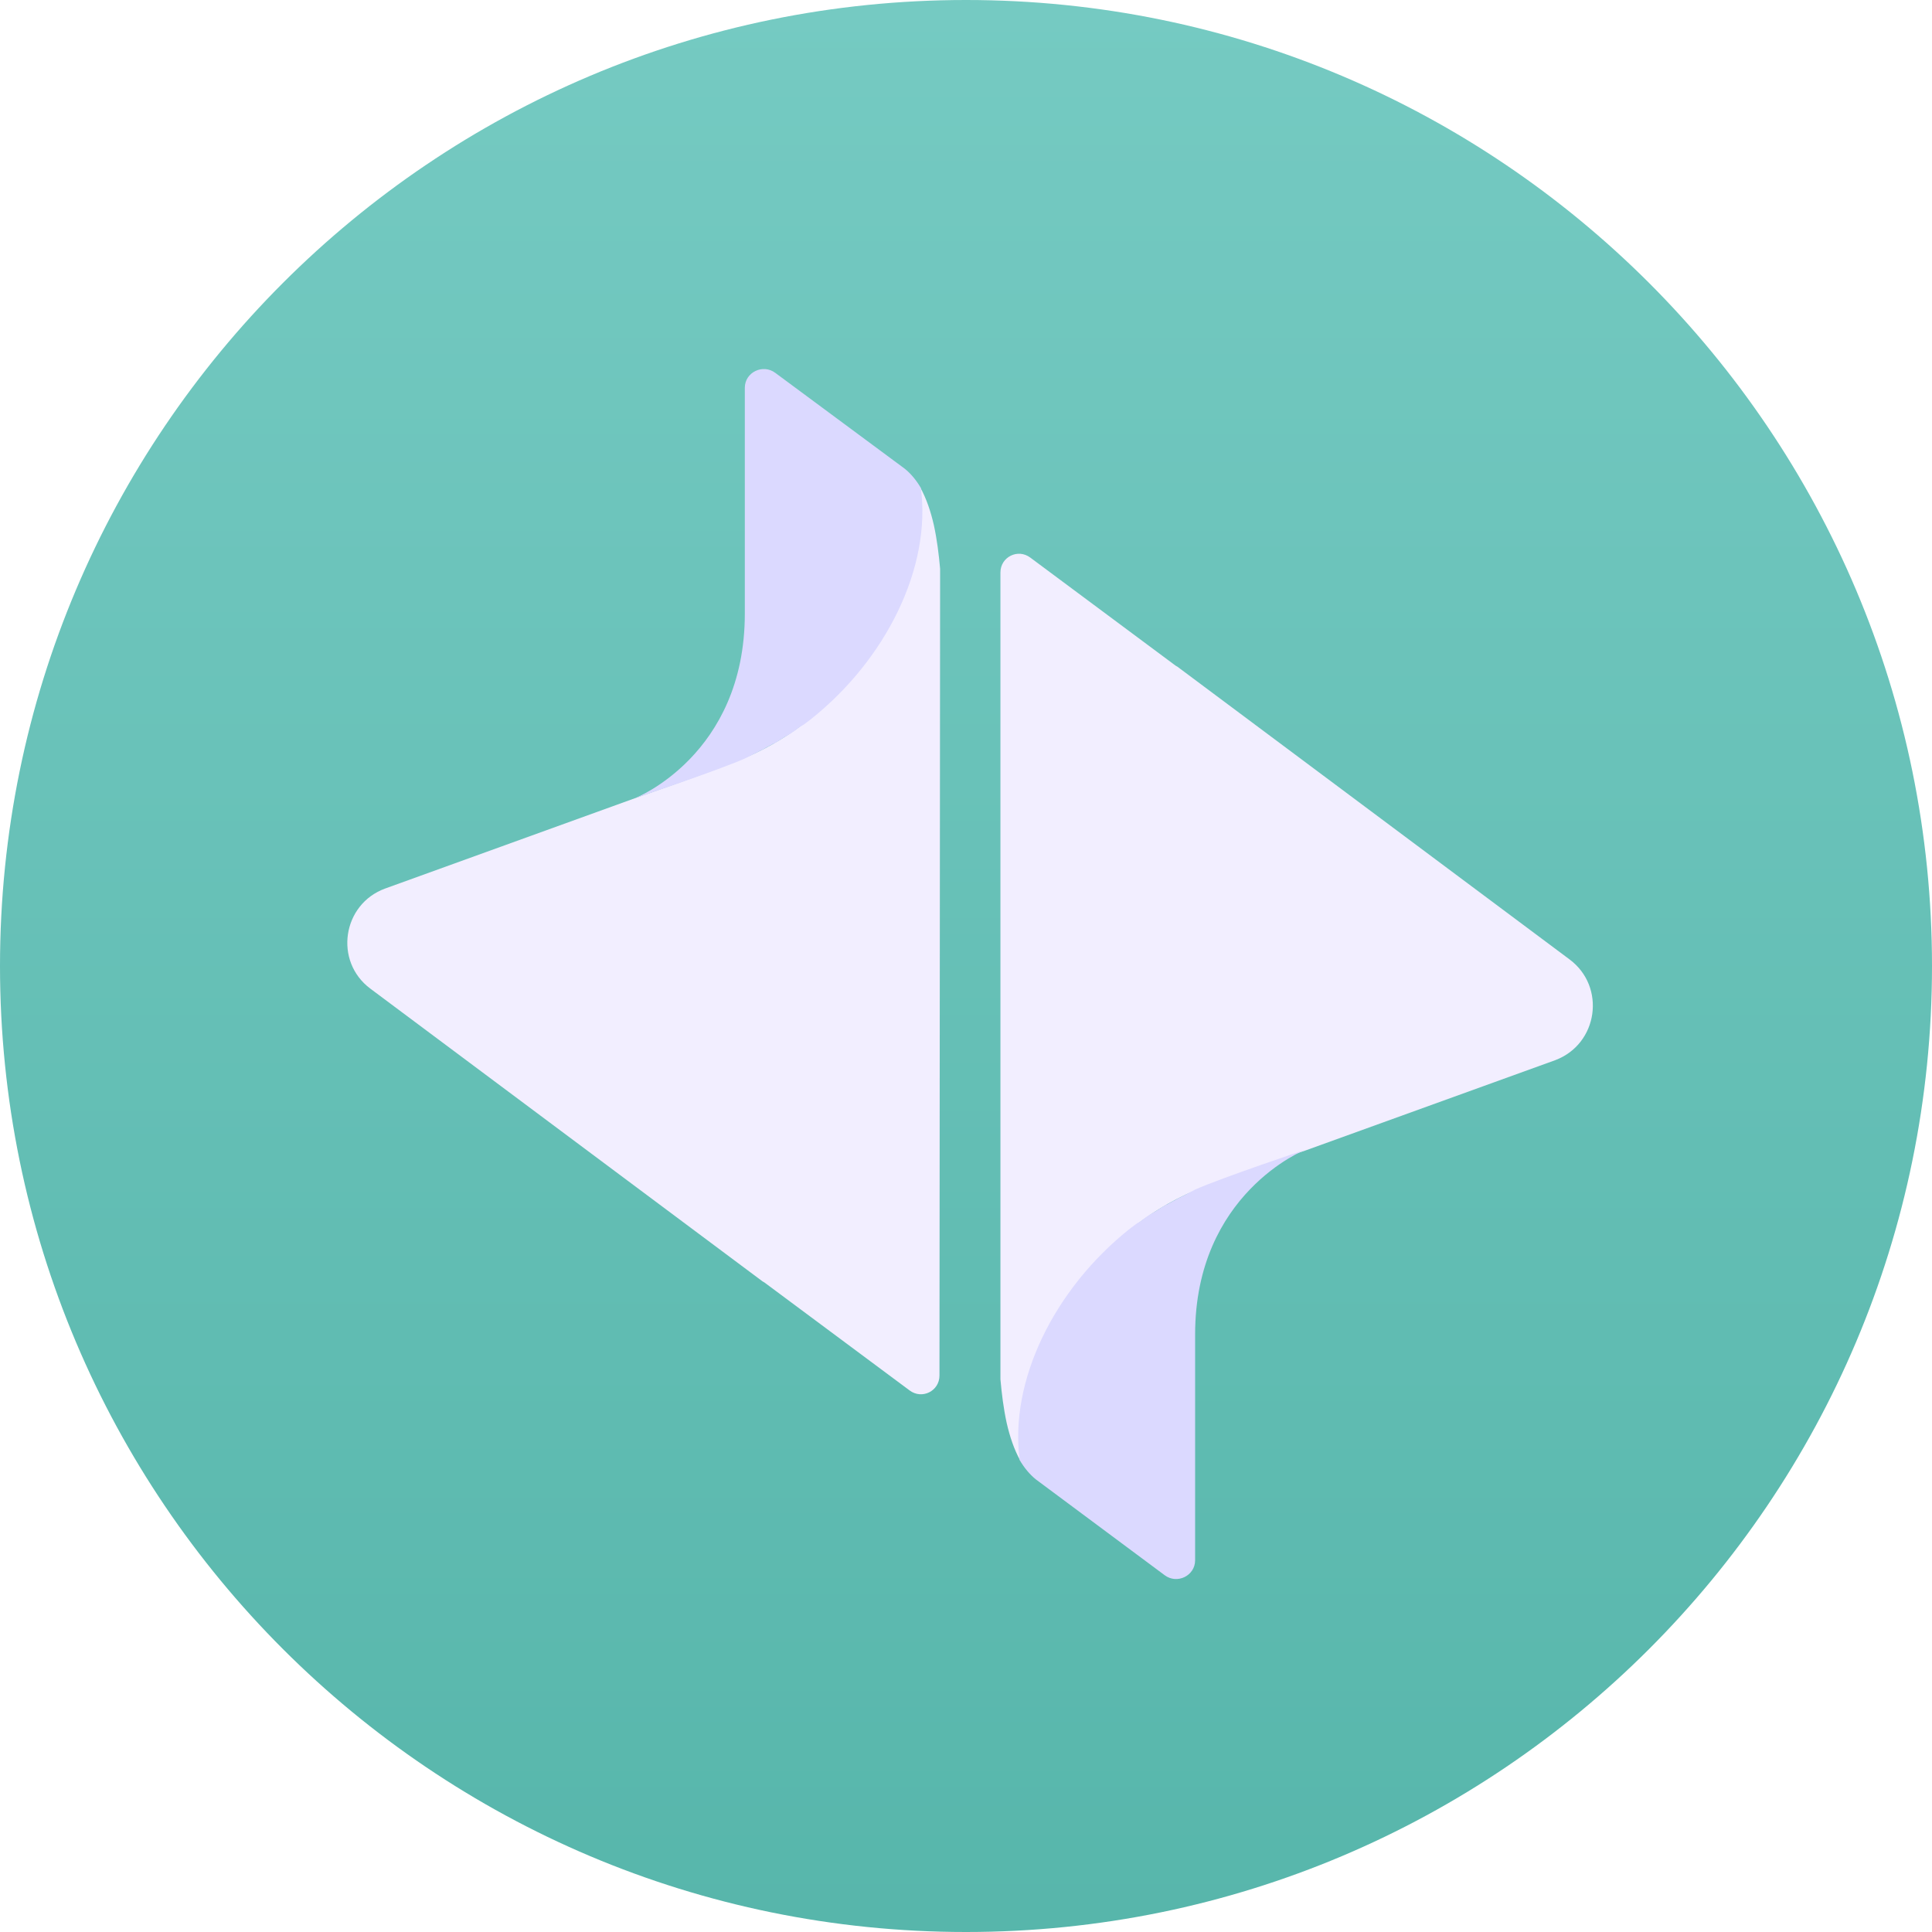
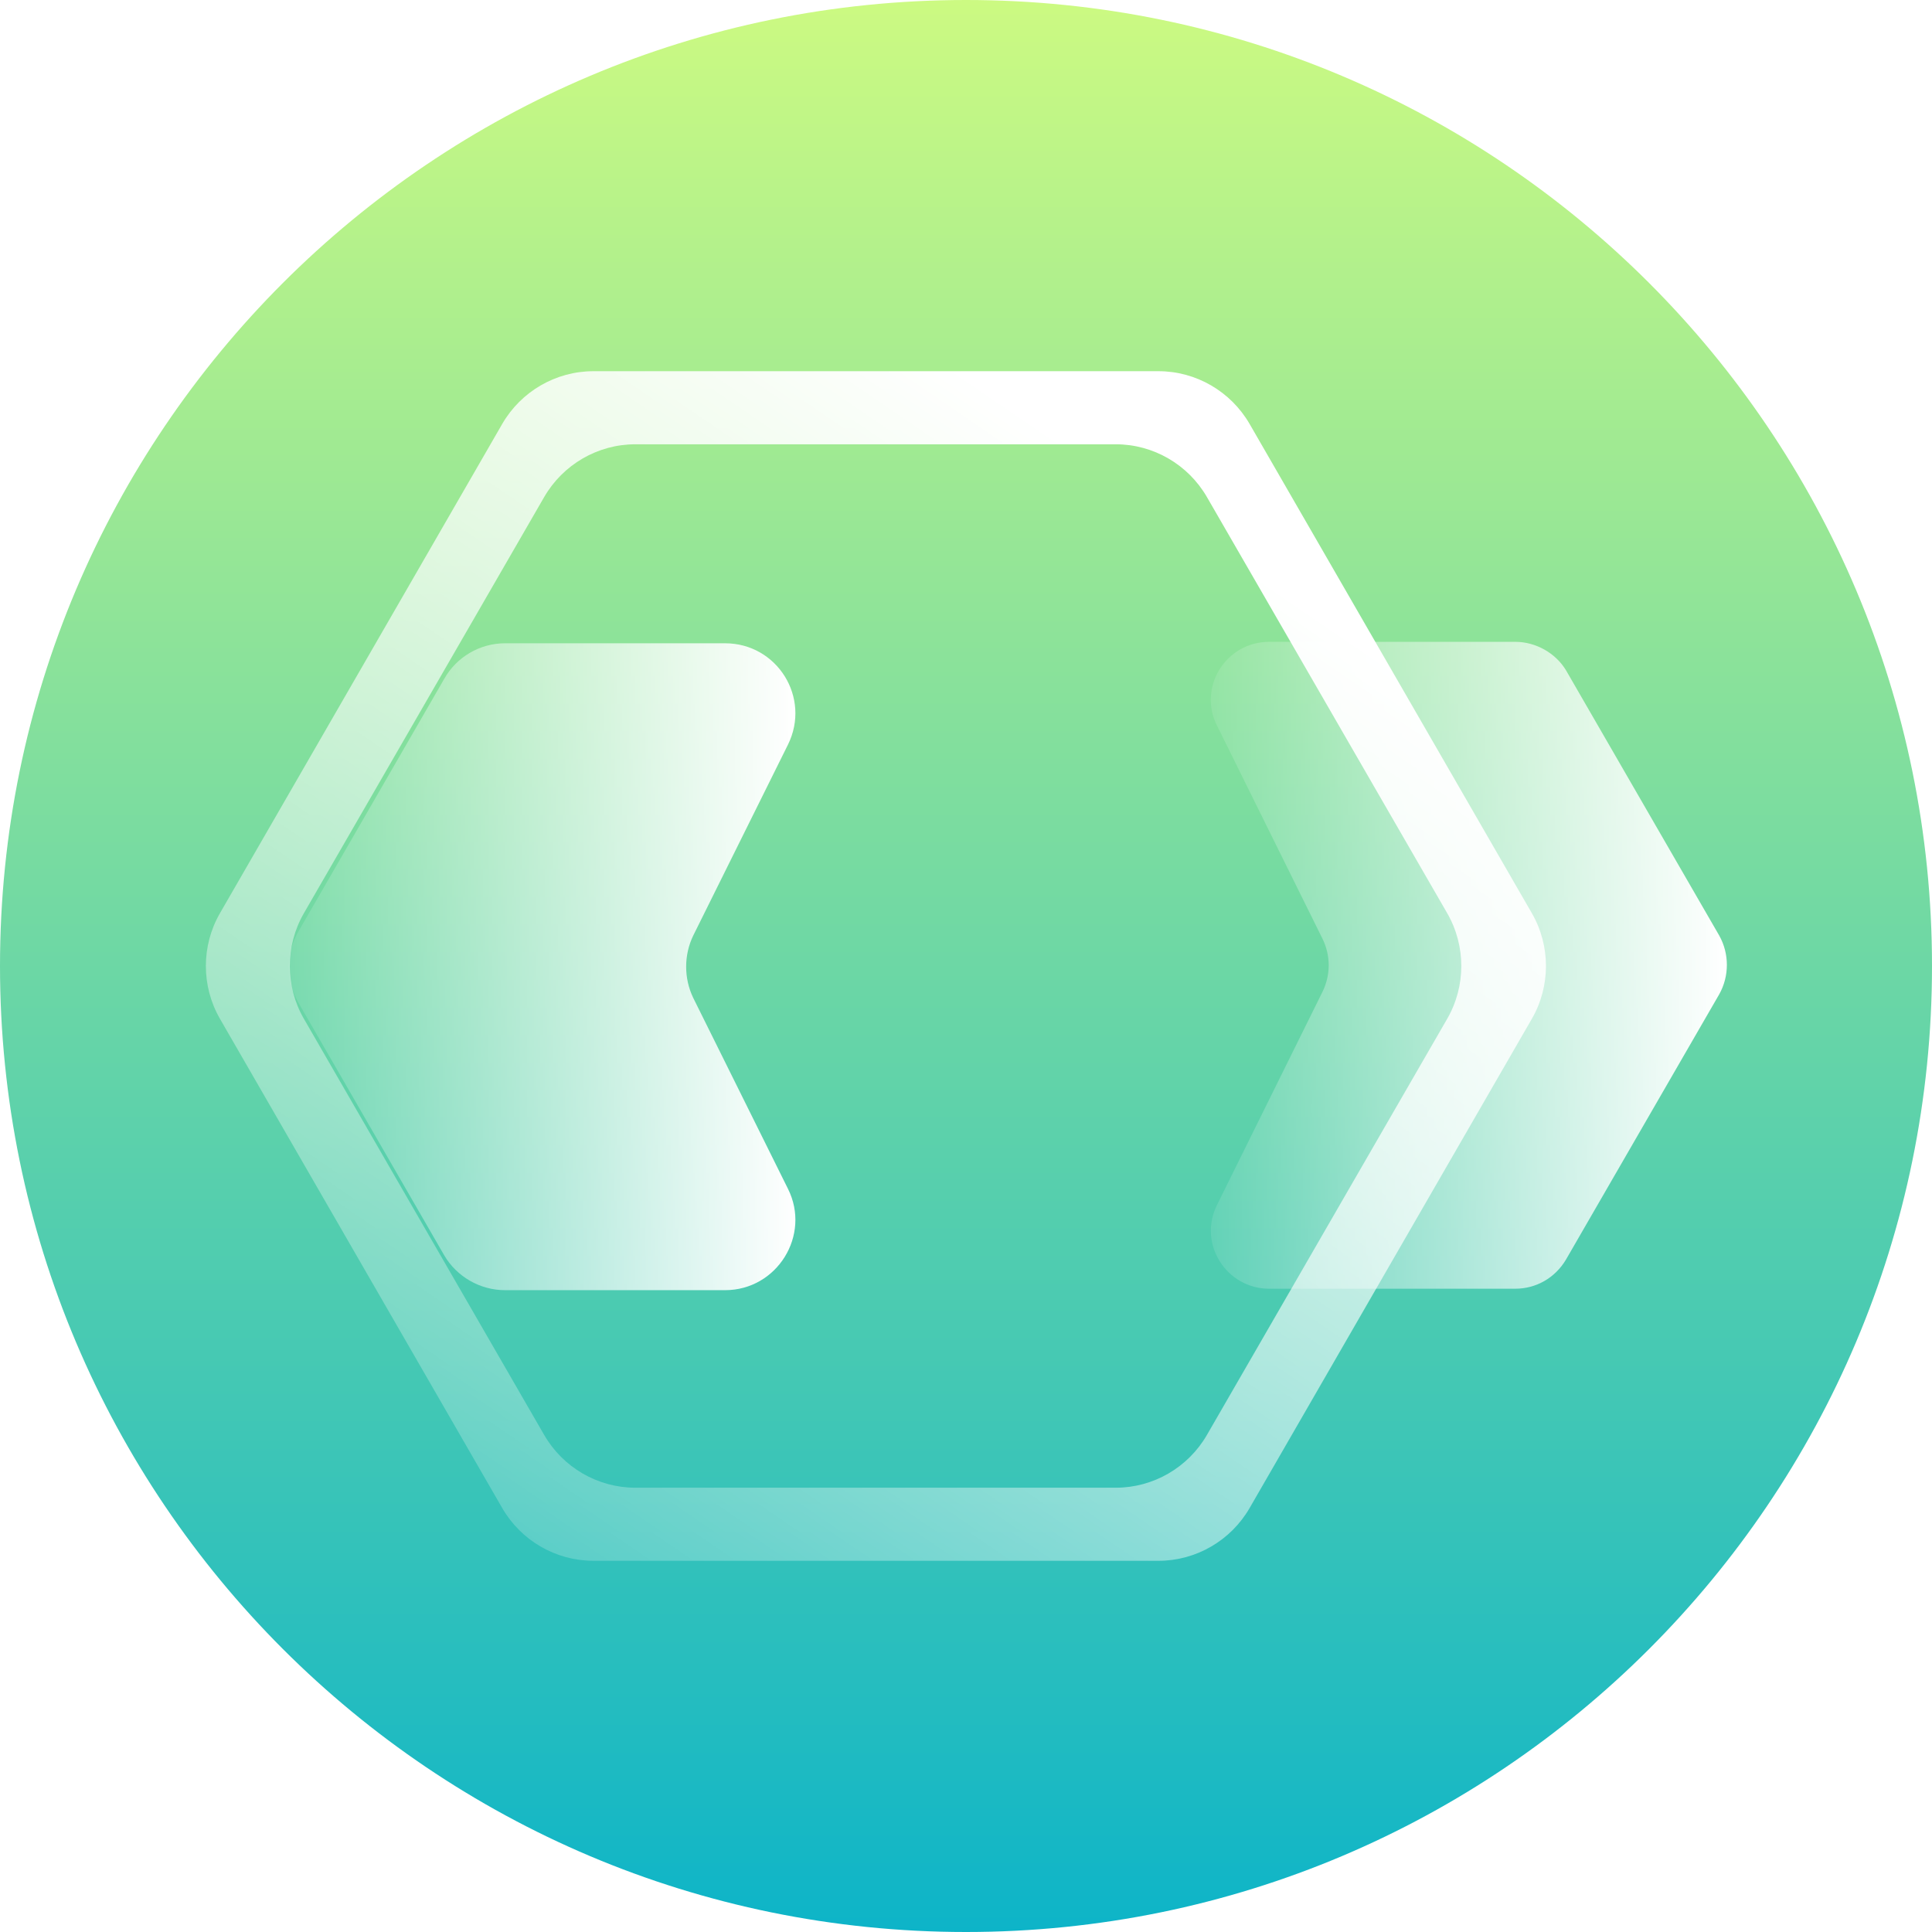
- <svg xmlns="http://www.w3.org/2000/svg" width="32" height="32" viewBox="0 0 100 100" fill="none">
-   <circle cx="50" cy="50" r="50" fill="url(#paint0_linear_384_3260)" />
-   <path d="M19.169 51.172L39.484 66.335C39.516 66.335 39.516 66.367 39.548 66.367L47.082 71.969C47.726 72.452 48.627 72.001 48.627 71.197L48.66 29.44C48.595 28.7 48.499 27.927 48.338 27.186C48.177 26.478 47.951 25.802 47.629 25.223C48.177 29.311 45.859 34.076 41.931 37.199C41.062 37.907 39.87 38.68 38.55 39.227C37.134 39.839 32.852 41.32 32.852 41.32L19.942 45.988C17.721 46.793 17.27 49.755 19.169 51.172Z" fill="#F2EEFF" />
-   <path d="M39.325 38.874C39.357 38.842 39.421 38.842 39.453 38.81C39.518 38.778 39.582 38.745 39.679 38.681C39.775 38.649 39.84 38.584 39.936 38.552C39.968 38.52 40.033 38.488 40.065 38.488C40.162 38.423 40.291 38.359 40.387 38.295C40.419 38.263 40.451 38.263 40.484 38.23C40.58 38.166 40.677 38.102 40.806 38.037C40.87 38.005 40.902 37.973 40.967 37.941C41.031 37.876 41.127 37.844 41.192 37.779C41.288 37.715 41.385 37.619 41.514 37.554C41.546 37.554 41.546 37.522 41.578 37.522C41.707 37.425 41.836 37.329 41.965 37.232C45.892 34.109 48.21 29.345 47.663 25.256C47.438 24.869 47.148 24.515 46.826 24.258L40.13 19.3C39.486 18.817 38.552 19.268 38.552 20.073V31.759C38.552 39.099 32.853 41.321 32.853 41.321C32.853 41.321 37.168 39.872 38.552 39.261C38.809 39.132 39.067 39.003 39.325 38.874Z" fill="#DBD9FF" />
-   <path d="M81.24 49.659L60.925 34.495C60.893 34.495 60.893 34.463 60.861 34.463L53.328 28.861C52.684 28.378 51.782 28.829 51.782 29.634V71.39C51.847 72.13 51.943 72.903 52.104 73.644C52.265 74.352 52.49 75.028 52.812 75.607C52.265 71.519 54.583 66.754 58.511 63.631C59.38 62.923 60.571 62.15 61.891 61.603C63.276 60.991 67.59 59.542 67.59 59.542L80.5 54.874C82.721 54.037 83.14 51.075 81.24 49.659Z" fill="#F2EEFF" />
-   <path d="M61.119 61.958C61.086 61.99 61.022 61.99 60.99 62.022C60.925 62.054 60.861 62.086 60.764 62.151C60.668 62.183 60.603 62.247 60.507 62.279C60.475 62.312 60.41 62.344 60.378 62.344C60.282 62.408 60.153 62.473 60.056 62.537C60.024 62.569 59.992 62.569 59.96 62.601C59.863 62.666 59.766 62.73 59.638 62.795C59.573 62.827 59.541 62.859 59.477 62.891C59.412 62.956 59.316 62.988 59.251 63.052C59.155 63.117 59.058 63.213 58.929 63.278C58.897 63.278 58.897 63.31 58.865 63.31C58.736 63.406 58.607 63.503 58.479 63.599C54.551 66.722 52.233 71.487 52.78 75.576C53.006 75.962 53.295 76.316 53.617 76.574L60.282 81.532C60.925 82.015 61.859 81.564 61.859 80.759V69.073C61.859 61.764 67.558 59.511 67.558 59.511C67.558 59.511 63.243 60.959 61.859 61.571C61.634 61.7 61.376 61.829 61.119 61.958Z" fill="#DBD9FF" />
+ <svg xmlns="http://www.w3.org/2000/svg" width="267" height="267" viewBox="0 0 267 267" fill="none">
+   <path d="M133.5 267C207.23 267 267 207.23 267 133.5C267 59.77 207.23 0 133.5 0C59.77 0 0 59.77 0 133.5C0 207.23 59.77 267 133.5 267Z" fill="url(#paint0_linear_1001_10695)" />
+   <path d="M209.4 88.7H175.4C169.4 88.7 165.5 95 168.2 100.3L182.8 129.8C183.9 132.1 183.9 134.7 182.8 137L168.2 166.5C165.5 171.9 169.5 178.1 175.4 178.1H209.4C212.3 178.1 214.9 176.6 216.4 174.1L237.6 137.4C239 134.9 239 131.8 237.6 129.3L216.4 92.6C215 90.3 212.3 88.7 209.4 88.7Z" fill="url(#paint1_linear_1001_10695)" />
+   <path d="M69.8 178.3H100.2C107.4 178.3 112.1 170.7 108.9 164.3L95.8 137.9C94.5 135.2 94.5 132 95.8 129.3L108.9 102.9C112.1 96.4 107.4 88.9 100.2 88.9H69.8C66.3 88.9 63.1 90.8 61.4 93.8L41.2 128.8C39.5 131.8 39.5 135.5 41.2 138.5L61.4 173.5C63.1 176.4 66.3 178.3 69.8 178.3Z" fill="url(#paint2_linear_1001_10695)" />
+   <path d="M160.1 215.7H82C76.8 215.7 72 212.9 69.4 208.4L30.4 140.8C27.8 136.3 27.8 130.7 30.4 126.2L69.4 58.6C72 54.1 76.8 51.3 82 51.3H160.1C165.3 51.3 170.1 54.1 172.7 58.6L211.7 126.2C214.3 130.7 214.3 136.3 211.7 140.8L172.7 208.4C170.1 212.9 165.3 215.7 160.1 215.7ZM87.8 205.6H154.2C159.4 205.6 164.2 202.8 166.8 198.3L200 140.8C202.6 136.3 202.6 130.7 200 126.2L166.8 68.7C164.2 64.2 159.4 61.4 154.2 61.4H87.8C82.6 61.4 77.8 64.2 75.2 68.7L42 126.2C39.4 130.7 39.4 136.3 42 140.8L75.2 198.3C77.8 202.8 82.6 205.6 87.8 205.6Z" fill="url(#paint3_linear_1001_10695)" />
  <defs>
-     <linearGradient id="paint0_linear_384_3260" x1="50" y1="0" x2="50" y2="100" gradientUnits="userSpaceOnUse">
-       <stop stop-color="#75CAC2" />
-       <stop offset="1" stop-color="#57B6AB" />
+     <linearGradient id="paint0_linear_1001_10695" x1="133.5" y1="0" x2="133.5" y2="267" gradientUnits="userSpaceOnUse">
+       <stop stop-color="#CCFA82" />
+       <stop offset="1" stop-color="#0DB4C8" />
+     </linearGradient>
+     <linearGradient id="paint1_linear_1001_10695" x1="167.3" y1="133.499" x2="238.667" y2="133.499" gradientUnits="userSpaceOnUse">
+       <stop stop-color="white" stop-opacity="0.1" />
+       <stop offset="1" stop-color="white" />
+     </linearGradient>
+     <linearGradient id="paint2_linear_1001_10695" x1="39.842" y1="133.499" x2="109.955" y2="133.499" gradientUnits="userSpaceOnUse">
+       <stop stop-color="white" stop-opacity="0.1" />
+       <stop offset="1" stop-color="white" />
+     </linearGradient>
+     <linearGradient id="paint3_linear_1001_10695" x1="56.626" y1="227.834" x2="163.292" y2="71.569" gradientUnits="userSpaceOnUse">
+       <stop stop-color="white" stop-opacity="0.1" />
+       <stop offset="1" stop-color="white" />
    </linearGradient>
  </defs>
</svg>
